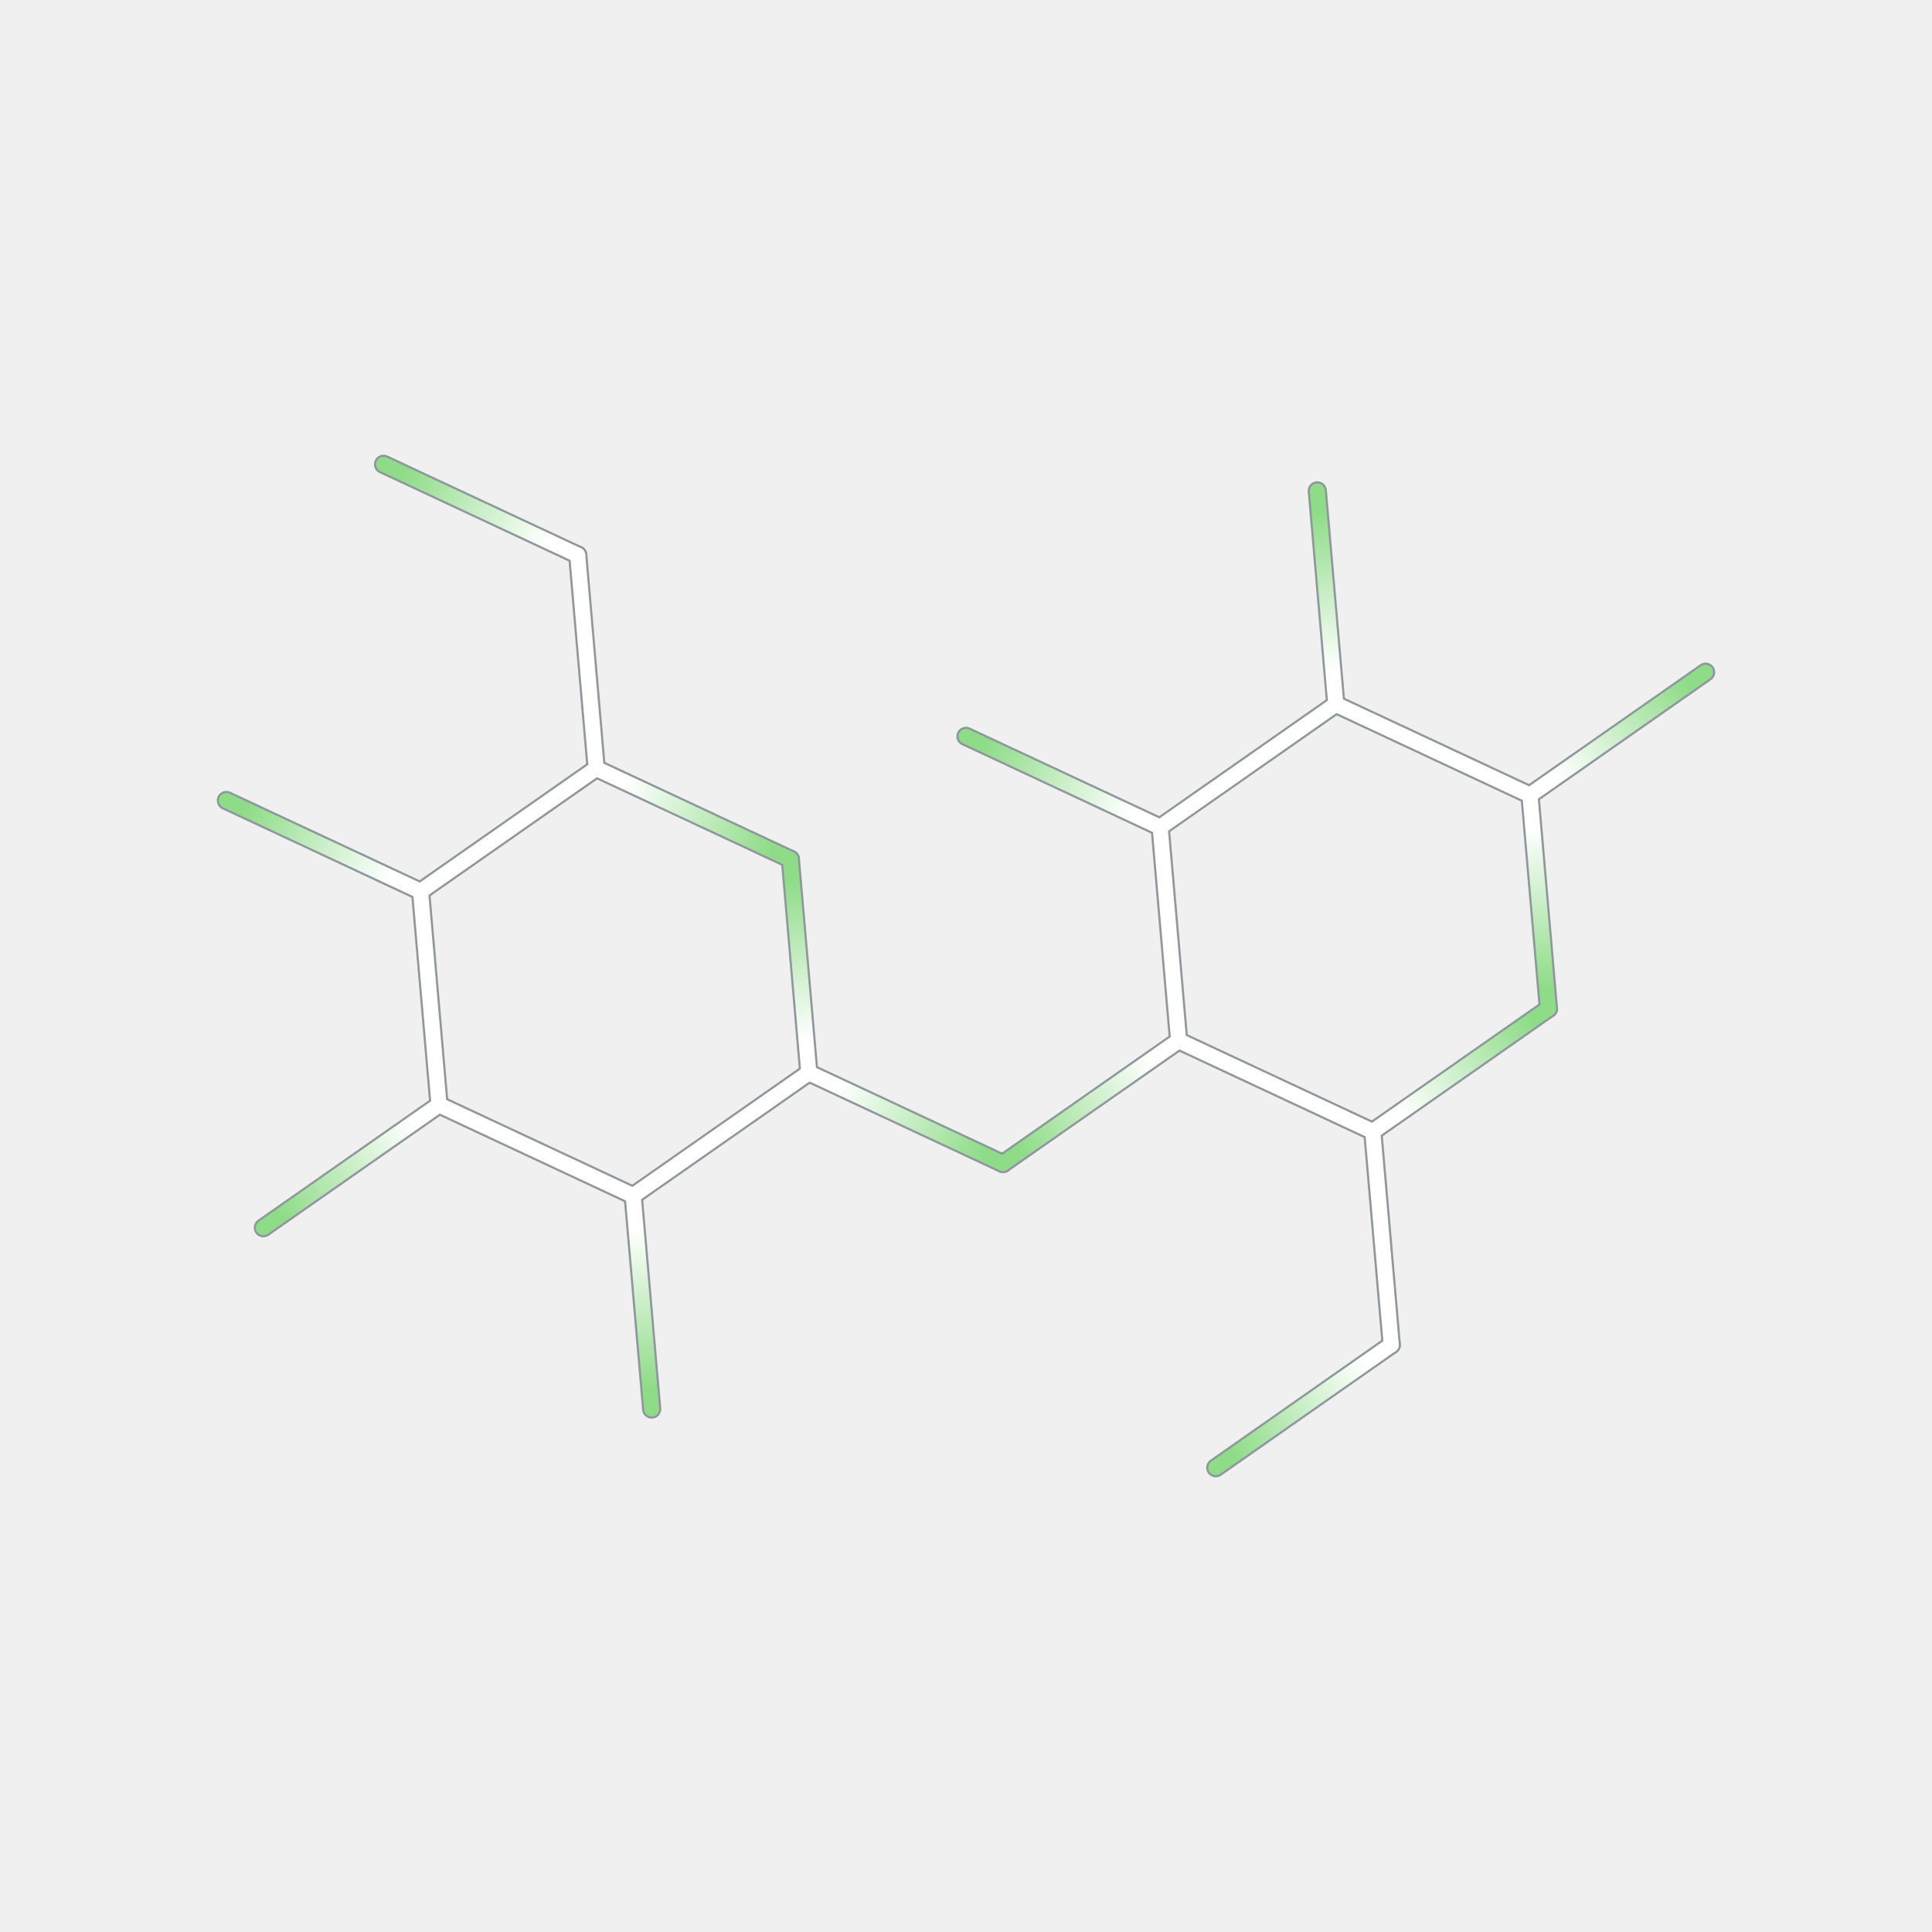
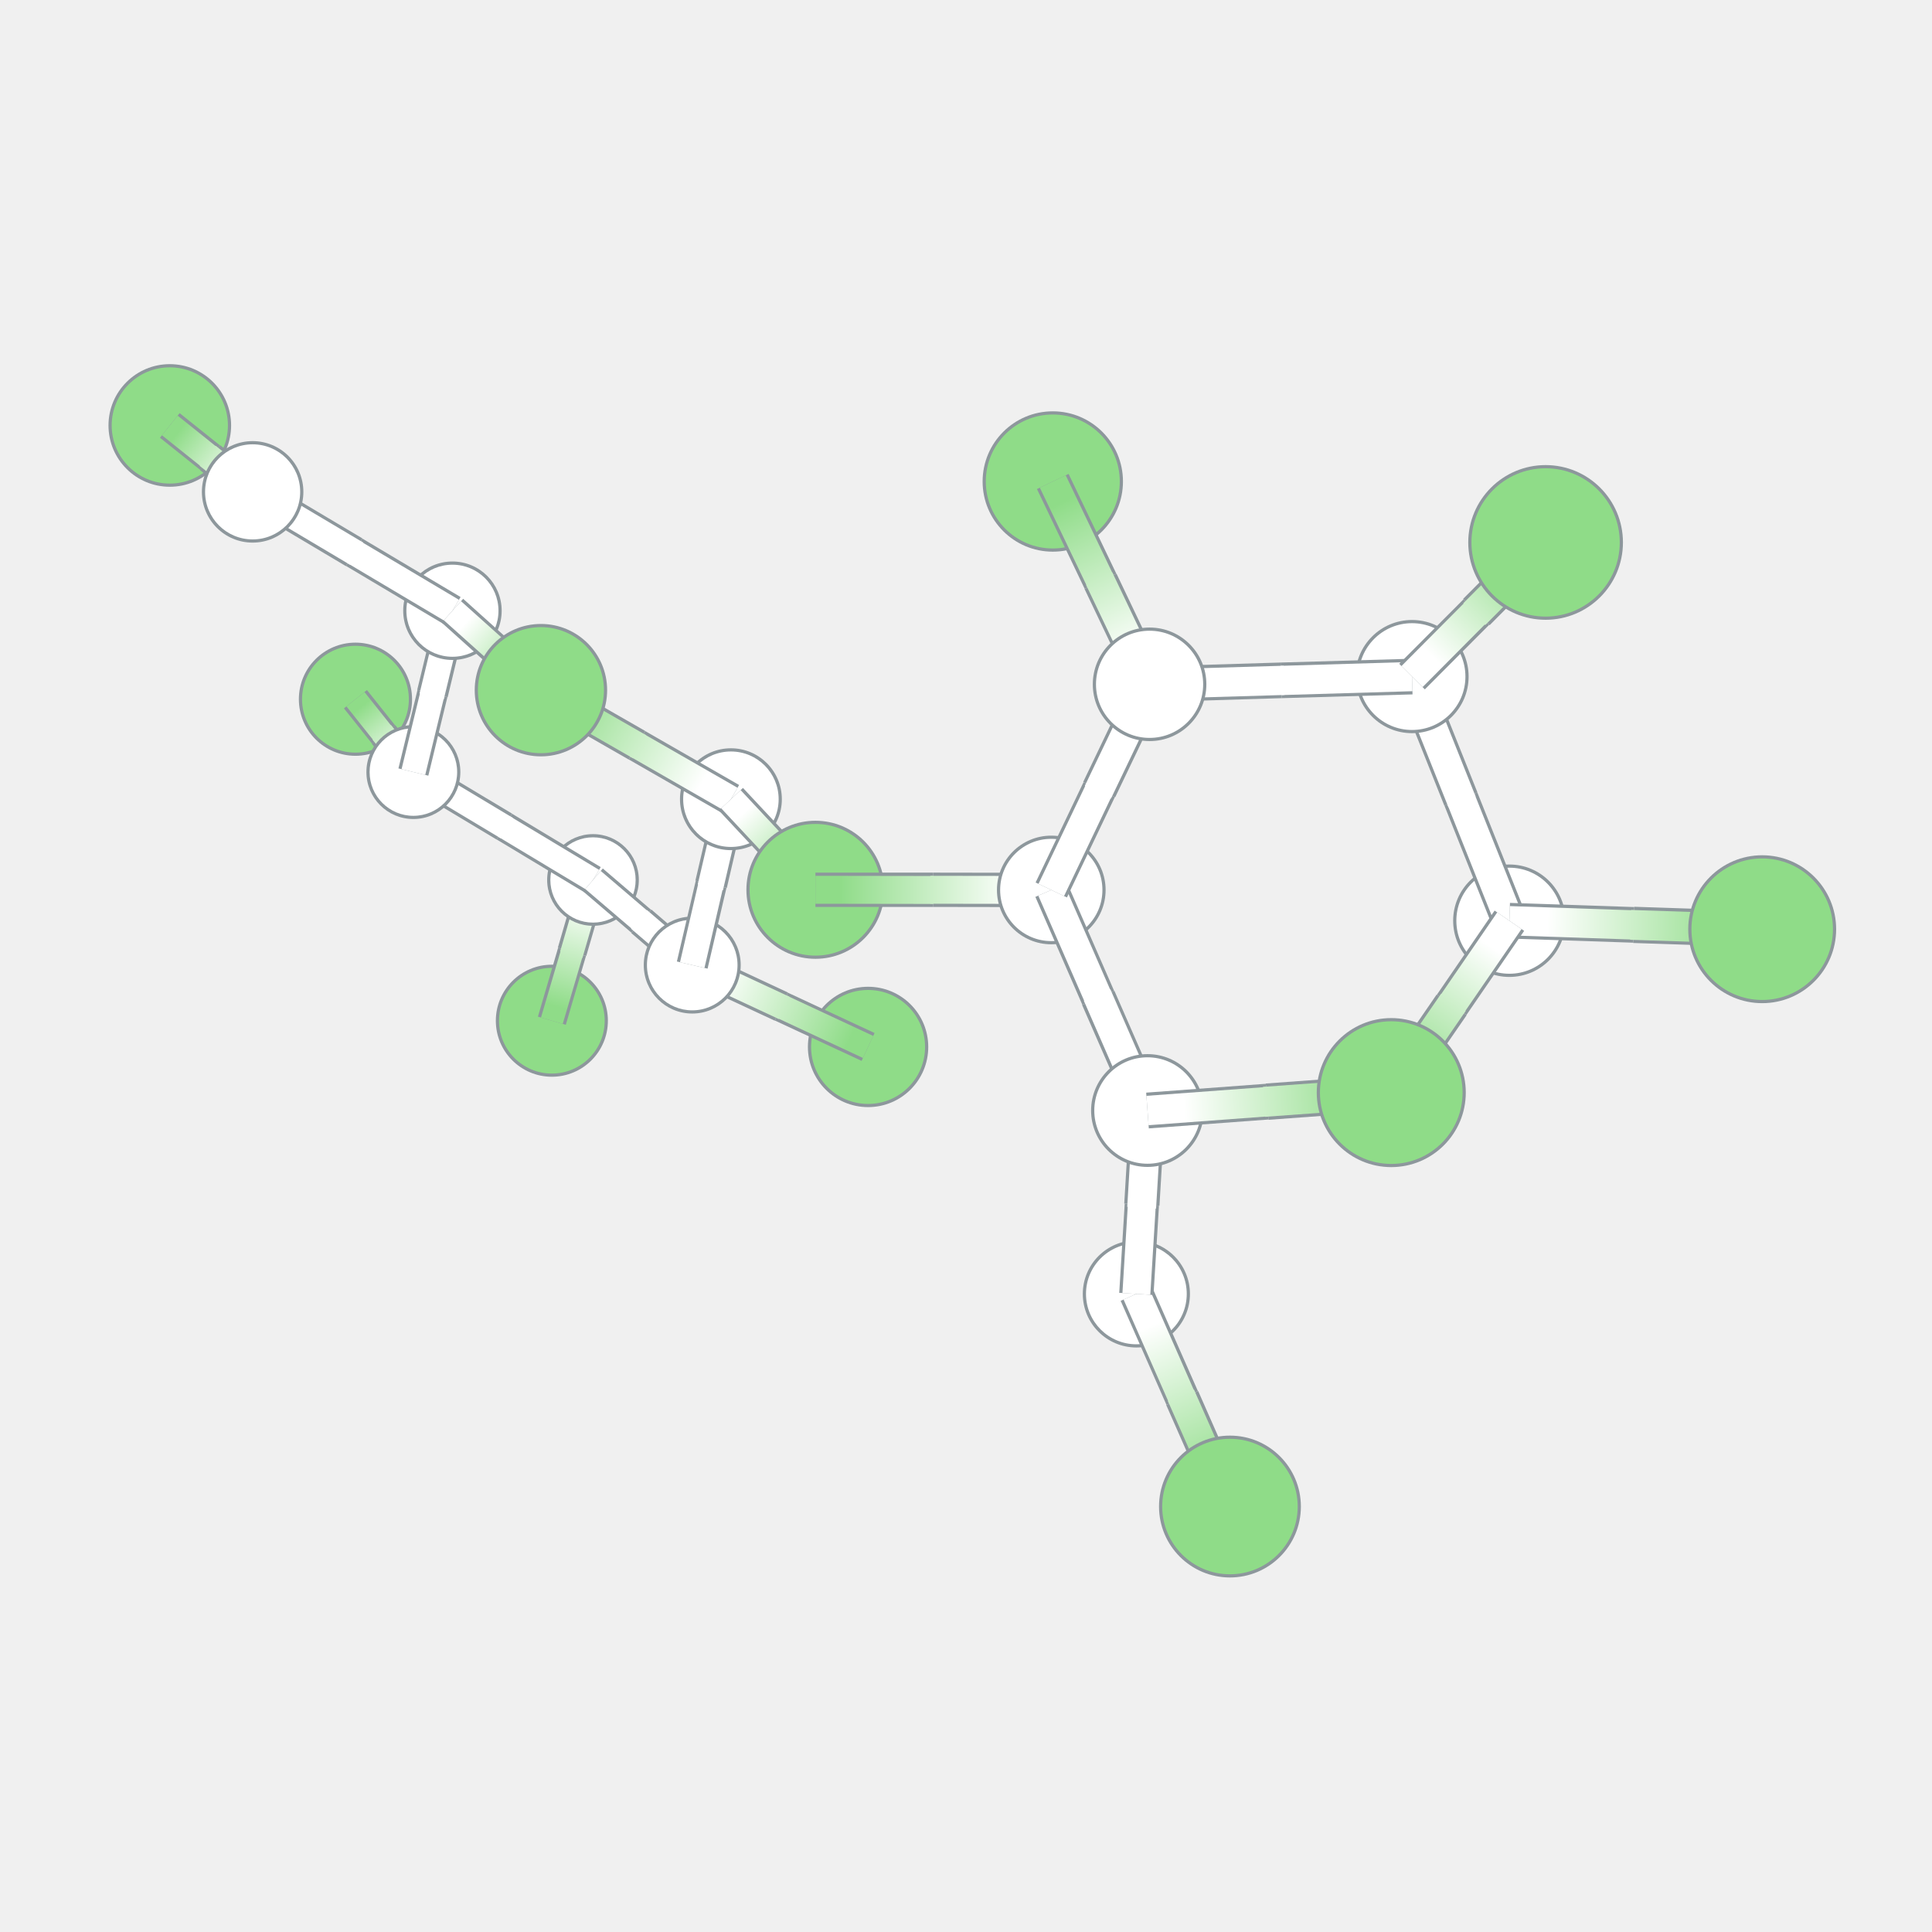
<svg xmlns="http://www.w3.org/2000/svg" viewBox="0 0 1024 1024" width="1024" height="1024">
  <defs>
-     <linearGradient id="b5" gradientUnits="userSpaceOnUse" x1="428.7" y1="568.6" x2="418.9" y2="455.4">
-       <stop offset="0" stop-color="#ffffff" />
-       <stop offset=".15" stop-color="#ffffff" />
-       <stop offset=".9" stop-color="#8fdc88" />
-       <stop offset="1" stop-color="#8fdc88" />
-     </linearGradient>
-     <linearGradient id="b6" gradientUnits="userSpaceOnUse" x1="428.7" y1="568.6" x2="531.6" y2="616.7">
-       <stop offset="0" stop-color="#ffffff" />
-       <stop offset=".15" stop-color="#ffffff" />
-       <stop offset=".9" stop-color="#8fdc88" />
-       <stop offset="1" stop-color="#8fdc88" />
-     </linearGradient>
-     <linearGradient id="b7" gradientUnits="userSpaceOnUse" x1="531.6" y1="616.7" x2="624.7" y2="551.6">
-       <stop offset="0" stop-color="#8fdc88" />
-       <stop offset=".1" stop-color="#8fdc88" />
-       <stop offset=".85" stop-color="#ffffff" />
-       <stop offset="1" stop-color="#ffffff" />
-     </linearGradient>
-     <linearGradient id="b9" gradientUnits="userSpaceOnUse" x1="727.6" y1="599.7" x2="820.7" y2="534.6">
-       <stop offset="0" stop-color="#ffffff" />
-       <stop offset=".15" stop-color="#ffffff" />
-       <stop offset=".9" stop-color="#8fdc88" />
-       <stop offset="1" stop-color="#8fdc88" />
-     </linearGradient>
-     <linearGradient id="b10" gradientUnits="userSpaceOnUse" x1="820.7" y1="534.6" x2="810.9" y2="421.4">
-       <stop offset="0" stop-color="#8fdc88" />
-       <stop offset=".1" stop-color="#8fdc88" />
-       <stop offset=".85" stop-color="#ffffff" />
-       <stop offset="1" stop-color="#ffffff" />
-     </linearGradient>
-     <linearGradient id="b13" gradientUnits="userSpaceOnUse" x1="614.9" y1="438.4" x2="512.0" y2="390.3">
-       <stop offset="0" stop-color="#ffffff" />
-       <stop offset=".15" stop-color="#ffffff" />
-       <stop offset=".9" stop-color="#8fdc88" />
-       <stop offset="1" stop-color="#8fdc88" />
-     </linearGradient>
-     <linearGradient id="b14" gradientUnits="userSpaceOnUse" x1="708.0" y1="373.3" x2="698.2" y2="260.2">
-       <stop offset="0" stop-color="#ffffff" />
-       <stop offset=".15" stop-color="#ffffff" />
-       <stop offset=".9" stop-color="#8fdc88" />
-       <stop offset="1" stop-color="#8fdc88" />
-     </linearGradient>
-     <linearGradient id="b15" gradientUnits="userSpaceOnUse" x1="810.9" y1="421.4" x2="904.0" y2="356.3">
-       <stop offset="0" stop-color="#ffffff" />
-       <stop offset=".15" stop-color="#ffffff" />
-       <stop offset=".9" stop-color="#8fdc88" />
-       <stop offset="1" stop-color="#8fdc88" />
-     </linearGradient>
-     <linearGradient id="b17" gradientUnits="userSpaceOnUse" x1="737.4" y1="712.8" x2="644.4" y2="777.9">
-       <stop offset="0" stop-color="#ffffff" />
-       <stop offset=".15" stop-color="#ffffff" />
-       <stop offset=".9" stop-color="#8fdc88" />
-       <stop offset="1" stop-color="#8fdc88" />
-     </linearGradient>
-     <linearGradient id="b18" gradientUnits="userSpaceOnUse" x1="335.6" y1="633.7" x2="345.4" y2="746.8">
-       <stop offset="0" stop-color="#ffffff" />
-       <stop offset=".15" stop-color="#ffffff" />
-       <stop offset=".9" stop-color="#8fdc88" />
-       <stop offset="1" stop-color="#8fdc88" />
-     </linearGradient>
-     <linearGradient id="b19" gradientUnits="userSpaceOnUse" x1="232.7" y1="585.6" x2="139.6" y2="650.7">
-       <stop offset="0" stop-color="#ffffff" />
-       <stop offset=".15" stop-color="#ffffff" />
-       <stop offset=".9" stop-color="#8fdc88" />
-       <stop offset="1" stop-color="#8fdc88" />
-     </linearGradient>
-     <linearGradient id="b20" gradientUnits="userSpaceOnUse" x1="222.9" y1="472.4" x2="120.0" y2="424.3">
-       <stop offset="0" stop-color="#ffffff" />
-       <stop offset=".15" stop-color="#ffffff" />
-       <stop offset=".9" stop-color="#8fdc88" />
-       <stop offset="1" stop-color="#8fdc88" />
-     </linearGradient>
-     <linearGradient id="b21" gradientUnits="userSpaceOnUse" x1="306.2" y1="294.2" x2="203.3" y2="246.1">
-       <stop offset="0" stop-color="#ffffff" />
-       <stop offset=".15" stop-color="#ffffff" />
-       <stop offset=".9" stop-color="#8fdc88" />
-       <stop offset="1" stop-color="#8fdc88" />
-     </linearGradient>
-     <linearGradient id="b22" gradientUnits="userSpaceOnUse" x1="418.9" y1="455.4" x2="316.0" y2="407.3">
-       <stop offset="0" stop-color="#8fdc88" />
-       <stop offset=".1" stop-color="#8fdc88" />
-       <stop offset=".85" stop-color="#ffffff" />
-       <stop offset="1" stop-color="#ffffff" />
+     <linearGradient id="g5" gradientUnits="userSpaceOnUse" x1="387.4" y1="423.6" x2="286.7" y2="365.8">
+       <stop offset=".15" stop-color="#ffffff" />
+       <stop offset=".9" stop-color="#8fdc88" />
+     </linearGradient>
+     <linearGradient id="g6" gradientUnits="userSpaceOnUse" x1="387.4" y1="423.6" x2="432.2" y2="471.6">
+       <stop offset=".15" stop-color="#ffffff" />
+       <stop offset=".9" stop-color="#8fdc88" />
+     </linearGradient>
+     <linearGradient id="g7" gradientUnits="userSpaceOnUse" x1="557.2" y1="471.7" x2="432.2" y2="471.6">
+       <stop offset=".15" stop-color="#ffffff" />
+       <stop offset=".9" stop-color="#8fdc88" />
+     </linearGradient>
+     <linearGradient id="g9" gradientUnits="userSpaceOnUse" x1="608.2" y1="588.6" x2="737.4" y2="579.1">
+       <stop offset=".15" stop-color="#ffffff" />
+       <stop offset=".9" stop-color="#8fdc88" />
+     </linearGradient>
+     <linearGradient id="g10" gradientUnits="userSpaceOnUse" x1="800.0" y1="488.0" x2="737.4" y2="579.1">
+       <stop offset=".15" stop-color="#ffffff" />
+       <stop offset=".9" stop-color="#8fdc88" />
+     </linearGradient>
+     <linearGradient id="g13" gradientUnits="userSpaceOnUse" x1="609.3" y1="362.7" x2="558.0" y2="255.2">
+       <stop offset=".15" stop-color="#ffffff" />
+       <stop offset=".9" stop-color="#8fdc88" />
+     </linearGradient>
+     <linearGradient id="g14" gradientUnits="userSpaceOnUse" x1="748.4" y1="358.6" x2="819.2" y2="287.5">
+       <stop offset=".15" stop-color="#ffffff" />
+       <stop offset=".9" stop-color="#8fdc88" />
+     </linearGradient>
+     <linearGradient id="g15" gradientUnits="userSpaceOnUse" x1="800.0" y1="488.0" x2="934.0" y2="492.5">
+       <stop offset=".15" stop-color="#ffffff" />
+       <stop offset=".9" stop-color="#8fdc88" />
+     </linearGradient>
+     <linearGradient id="g17" gradientUnits="userSpaceOnUse" x1="602.3" y1="685.8" x2="651.9" y2="798.5">
+       <stop offset=".15" stop-color="#ffffff" />
+       <stop offset=".9" stop-color="#8fdc88" />
+     </linearGradient>
+     <linearGradient id="g18" gradientUnits="userSpaceOnUse" x1="366.9" y1="511.5" x2="460.1" y2="554.9">
+       <stop offset=".15" stop-color="#ffffff" />
+       <stop offset=".9" stop-color="#8fdc88" />
+     </linearGradient>
+     <linearGradient id="g19" gradientUnits="userSpaceOnUse" x1="314.3" y1="466.4" x2="292.5" y2="541.0">
+       <stop offset=".15" stop-color="#ffffff" />
+       <stop offset=".9" stop-color="#8fdc88" />
+     </linearGradient>
+     <linearGradient id="g20" gradientUnits="userSpaceOnUse" x1="219.1" y1="409.2" x2="188.4" y2="370.6">
+       <stop offset=".15" stop-color="#ffffff" />
+       <stop offset=".9" stop-color="#8fdc88" />
+     </linearGradient>
+     <linearGradient id="g21" gradientUnits="userSpaceOnUse" x1="133.9" y1="260.7" x2="90.0" y2="225.5">
+       <stop offset=".15" stop-color="#ffffff" />
+       <stop offset=".9" stop-color="#8fdc88" />
+     </linearGradient>
+     <linearGradient id="g22" gradientUnits="userSpaceOnUse" x1="239.8" y1="323.7" x2="286.7" y2="365.8">
+       <stop offset=".15" stop-color="#ffffff" />
+       <stop offset=".9" stop-color="#8fdc88" />
    </linearGradient>
  </defs>
-   <line x1="306.2" y1="294.2" x2="316.0" y2="407.3" stroke="#8d979c" stroke-width="10.2" stroke-linecap="round" />
-   <line x1="316.0" y1="407.3" x2="222.9" y2="472.4" stroke="#8d979c" stroke-width="10.2" stroke-linecap="round" />
-   <line x1="222.9" y1="472.4" x2="232.7" y2="585.6" stroke="#8d979c" stroke-width="10.2" stroke-linecap="round" />
-   <line x1="232.7" y1="585.6" x2="335.6" y2="633.7" stroke="#8d979c" stroke-width="10.2" stroke-linecap="round" />
-   <line x1="335.6" y1="633.7" x2="428.7" y2="568.6" stroke="#8d979c" stroke-width="10.2" stroke-linecap="round" />
-   <line x1="428.7" y1="568.6" x2="418.9" y2="455.4" stroke="#8d979c" stroke-width="10.2" stroke-linecap="round" />
-   <line x1="428.7" y1="568.6" x2="531.6" y2="616.7" stroke="#8d979c" stroke-width="10.2" stroke-linecap="round" />
-   <line x1="531.6" y1="616.7" x2="624.7" y2="551.6" stroke="#8d979c" stroke-width="10.2" stroke-linecap="round" />
-   <line x1="624.7" y1="551.6" x2="727.6" y2="599.7" stroke="#8d979c" stroke-width="10.2" stroke-linecap="round" />
-   <line x1="727.6" y1="599.7" x2="820.7" y2="534.6" stroke="#8d979c" stroke-width="10.2" stroke-linecap="round" />
-   <line x1="820.7" y1="534.6" x2="810.9" y2="421.4" stroke="#8d979c" stroke-width="10.2" stroke-linecap="round" />
-   <line x1="810.9" y1="421.4" x2="708.0" y2="373.3" stroke="#8d979c" stroke-width="10.2" stroke-linecap="round" />
-   <line x1="708.0" y1="373.3" x2="614.9" y2="438.4" stroke="#8d979c" stroke-width="10.2" stroke-linecap="round" />
-   <line x1="614.9" y1="438.4" x2="512.0" y2="390.3" stroke="#8d979c" stroke-width="10.2" stroke-linecap="round" />
-   <line x1="708.0" y1="373.3" x2="698.2" y2="260.2" stroke="#8d979c" stroke-width="10.2" stroke-linecap="round" />
-   <line x1="810.9" y1="421.4" x2="904.0" y2="356.3" stroke="#8d979c" stroke-width="10.2" stroke-linecap="round" />
-   <line x1="727.6" y1="599.7" x2="737.4" y2="712.8" stroke="#8d979c" stroke-width="10.2" stroke-linecap="round" />
-   <line x1="737.4" y1="712.8" x2="644.4" y2="777.9" stroke="#8d979c" stroke-width="10.2" stroke-linecap="round" />
-   <line x1="335.6" y1="633.7" x2="345.4" y2="746.8" stroke="#8d979c" stroke-width="10.2" stroke-linecap="round" />
-   <line x1="232.7" y1="585.6" x2="139.6" y2="650.7" stroke="#8d979c" stroke-width="10.2" stroke-linecap="round" />
-   <line x1="222.9" y1="472.4" x2="120.0" y2="424.3" stroke="#8d979c" stroke-width="10.2" stroke-linecap="round" />
-   <line x1="306.2" y1="294.2" x2="203.3" y2="246.1" stroke="#8d979c" stroke-width="10.2" stroke-linecap="round" />
-   <line x1="418.9" y1="455.4" x2="316.0" y2="407.3" stroke="#8d979c" stroke-width="10.2" stroke-linecap="round" />
-   <line x1="614.9" y1="438.4" x2="624.7" y2="551.6" stroke="#8d979c" stroke-width="10.2" stroke-linecap="round" />
-   <line x1="306.2" y1="294.2" x2="316.0" y2="407.3" stroke="#ffffff" stroke-width="7.951" stroke-linecap="round" />
-   <line x1="316.0" y1="407.3" x2="222.9" y2="472.4" stroke="#ffffff" stroke-width="7.951" stroke-linecap="round" />
-   <line x1="222.9" y1="472.4" x2="232.7" y2="585.6" stroke="#ffffff" stroke-width="7.951" stroke-linecap="round" />
-   <line x1="232.7" y1="585.6" x2="335.6" y2="633.7" stroke="#ffffff" stroke-width="7.951" stroke-linecap="round" />
-   <line x1="335.6" y1="633.7" x2="428.7" y2="568.6" stroke="#ffffff" stroke-width="7.951" stroke-linecap="round" />
-   <line x1="624.7" y1="551.6" x2="727.6" y2="599.7" stroke="#ffffff" stroke-width="7.951" stroke-linecap="round" />
-   <line x1="810.9" y1="421.4" x2="708.0" y2="373.3" stroke="#ffffff" stroke-width="7.951" stroke-linecap="round" />
-   <line x1="708.0" y1="373.3" x2="614.9" y2="438.4" stroke="#ffffff" stroke-width="7.951" stroke-linecap="round" />
-   <line x1="727.6" y1="599.7" x2="737.4" y2="712.8" stroke="#ffffff" stroke-width="7.951" stroke-linecap="round" />
-   <line x1="614.9" y1="438.4" x2="624.7" y2="551.6" stroke="#ffffff" stroke-width="7.951" stroke-linecap="round" />
-   <line x1="428.7" y1="568.6" x2="418.9" y2="455.4" stroke="url(#b5)" stroke-width="7.951" stroke-linecap="round" />
-   <line x1="428.7" y1="568.6" x2="531.6" y2="616.7" stroke="url(#b6)" stroke-width="7.951" stroke-linecap="round" />
-   <line x1="531.6" y1="616.7" x2="624.7" y2="551.6" stroke="url(#b7)" stroke-width="7.951" stroke-linecap="round" />
-   <line x1="727.6" y1="599.7" x2="820.7" y2="534.6" stroke="url(#b9)" stroke-width="7.951" stroke-linecap="round" />
-   <line x1="820.7" y1="534.6" x2="810.9" y2="421.4" stroke="url(#b10)" stroke-width="7.951" stroke-linecap="round" />
-   <line x1="614.9" y1="438.4" x2="512.0" y2="390.3" stroke="url(#b13)" stroke-width="7.951" stroke-linecap="round" />
-   <line x1="708.0" y1="373.3" x2="698.2" y2="260.2" stroke="url(#b14)" stroke-width="7.951" stroke-linecap="round" />
-   <line x1="810.9" y1="421.4" x2="904.0" y2="356.3" stroke="url(#b15)" stroke-width="7.951" stroke-linecap="round" />
-   <line x1="737.4" y1="712.8" x2="644.4" y2="777.9" stroke="url(#b17)" stroke-width="7.951" stroke-linecap="round" />
-   <line x1="335.6" y1="633.7" x2="345.4" y2="746.8" stroke="url(#b18)" stroke-width="7.951" stroke-linecap="round" />
-   <line x1="232.7" y1="585.6" x2="139.6" y2="650.7" stroke="url(#b19)" stroke-width="7.951" stroke-linecap="round" />
-   <line x1="222.9" y1="472.4" x2="120.0" y2="424.3" stroke="url(#b20)" stroke-width="7.951" stroke-linecap="round" />
-   <line x1="306.2" y1="294.2" x2="203.3" y2="246.1" stroke="url(#b21)" stroke-width="7.951" stroke-linecap="round" />
-   <line x1="418.9" y1="455.4" x2="316.0" y2="407.3" stroke="url(#b22)" stroke-width="7.951" stroke-linecap="round" />
+   <circle cx="292.5" cy="541.0" r="29.7" fill="#8d979c" />
+   <circle cx="292.5" cy="541.0" r="28.0" fill="#8fdc88" />
+   <circle cx="188.4" cy="370.6" r="30.0" fill="#8d979c" />
+   <circle cx="188.4" cy="370.6" r="28.3" fill="#8fdc88" />
+   <line x1="292.5" y1="541.0" x2="303.2" y2="504.5" stroke="#8d979c" stroke-width="15.4" stroke-linecap="butt" />
+   <line x1="292.5" y1="541.0" x2="303.7" y2="503.0" stroke="url(#g19)" stroke-width="12.0" stroke-linecap="butt" />
+   <line x1="188.4" y1="370.6" x2="203.3" y2="389.3" stroke="#8d979c" stroke-width="15.6" stroke-linecap="butt" />
+   <line x1="188.4" y1="370.6" x2="204.3" y2="390.6" stroke="url(#g20)" stroke-width="12.2" stroke-linecap="butt" />
+   <line x1="314.3" y1="466.4" x2="303.2" y2="504.5" stroke="#8d979c" stroke-width="15.7" stroke-linecap="butt" />
+   <line x1="314.3" y1="466.4" x2="302.8" y2="506.0" stroke="url(#g19)" stroke-width="12.3" stroke-linecap="butt" />
+   <circle cx="314.3" cy="466.4" r="24.3" fill="#8d979c" />
+   <circle cx="314.3" cy="466.4" r="22.6" fill="#ffffff" />
+   <line x1="314.3" y1="466.4" x2="267.3" y2="438.1" stroke="#8d979c" stroke-width="15.9" stroke-linecap="butt" />
+   <line x1="314.3" y1="466.4" x2="265.9" y2="437.3" stroke="#ffffff" stroke-width="12.5" stroke-linecap="butt" />
+   <line x1="219.1" y1="409.2" x2="203.3" y2="389.3" stroke="#8d979c" stroke-width="15.9" stroke-linecap="butt" />
+   <line x1="219.1" y1="409.2" x2="202.3" y2="388.1" stroke="url(#g20)" stroke-width="12.5" stroke-linecap="butt" />
+   <line x1="314.3" y1="466.4" x2="339.9" y2="488.3" stroke="#8d979c" stroke-width="16.0" stroke-linecap="butt" />
+   <line x1="314.3" y1="466.4" x2="341.1" y2="489.3" stroke="#ffffff" stroke-width="12.6" stroke-linecap="butt" />
+   <line x1="219.1" y1="409.2" x2="267.3" y2="438.1" stroke="#8d979c" stroke-width="16.0" stroke-linecap="butt" />
+   <line x1="219.1" y1="409.2" x2="268.6" y2="438.9" stroke="#ffffff" stroke-width="12.6" stroke-linecap="butt" />
+   <circle cx="219.1" cy="409.2" r="24.9" fill="#8d979c" />
+   <circle cx="219.1" cy="409.2" r="23.2" fill="#ffffff" />
+   <circle cx="460.1" cy="554.9" r="31.9" fill="#8d979c" />
+   <circle cx="460.1" cy="554.9" r="30.2" fill="#8fdc88" />
+   <line x1="219.1" y1="409.2" x2="229.2" y2="367.6" stroke="#8d979c" stroke-width="16.3" stroke-linecap="butt" />
+   <line x1="219.1" y1="409.2" x2="229.6" y2="366.0" stroke="#ffffff" stroke-width="12.9" stroke-linecap="butt" />
+   <line x1="460.1" y1="554.9" x2="414.1" y2="533.5" stroke="#8d979c" stroke-width="16.3" stroke-linecap="butt" />
+   <line x1="460.1" y1="554.9" x2="412.7" y2="532.8" stroke="url(#g18)" stroke-width="12.9" stroke-linecap="butt" />
+   <line x1="366.9" y1="511.5" x2="339.9" y2="488.3" stroke="#8d979c" stroke-width="16.4" stroke-linecap="butt" />
+   <line x1="366.9" y1="511.5" x2="338.7" y2="487.3" stroke="#ffffff" stroke-width="13.0" stroke-linecap="butt" />
+   <line x1="366.9" y1="511.5" x2="414.1" y2="533.5" stroke="#8d979c" stroke-width="16.5" stroke-linecap="butt" />
+   <line x1="366.9" y1="511.5" x2="415.6" y2="534.2" stroke="url(#g18)" stroke-width="13.1" stroke-linecap="butt" />
+   <circle cx="90.0" cy="225.5" r="32.5" fill="#8d979c" />
+   <circle cx="90.0" cy="225.5" r="30.8" fill="#8fdc88" />
+   <circle cx="366.9" cy="511.5" r="25.7" fill="#8d979c" />
+   <circle cx="366.9" cy="511.5" r="24.0" fill="#ffffff" />
+   <line x1="239.8" y1="323.7" x2="229.2" y2="367.6" stroke="#8d979c" stroke-width="16.6" stroke-linecap="butt" />
+   <line x1="239.8" y1="323.7" x2="228.8" y2="369.1" stroke="#ffffff" stroke-width="13.2" stroke-linecap="butt" />
+   <line x1="90.0" y1="225.5" x2="111.4" y2="242.6" stroke="#8d979c" stroke-width="16.7" stroke-linecap="butt" />
+   <line x1="90.0" y1="225.5" x2="112.6" y2="243.6" stroke="url(#g21)" stroke-width="13.3" stroke-linecap="butt" />
+   <line x1="366.9" y1="511.5" x2="376.9" y2="468.7" stroke="#8d979c" stroke-width="16.7" stroke-linecap="butt" />
+   <line x1="366.9" y1="511.5" x2="377.2" y2="467.1" stroke="#ffffff" stroke-width="13.3" stroke-linecap="butt" />
+   <circle cx="239.8" cy="323.7" r="26.1" fill="#8d979c" />
+   <circle cx="239.8" cy="323.7" r="24.4" fill="#ffffff" />
+   <line x1="239.8" y1="323.7" x2="187.7" y2="292.7" stroke="#8d979c" stroke-width="16.9" stroke-linecap="butt" />
+   <line x1="239.8" y1="323.7" x2="186.3" y2="291.9" stroke="#ffffff" stroke-width="13.5" stroke-linecap="butt" />
+   <line x1="239.8" y1="323.7" x2="262.6" y2="344.2" stroke="#8d979c" stroke-width="17.0" stroke-linecap="butt" />
+   <line x1="239.8" y1="323.7" x2="263.8" y2="345.2" stroke="url(#g22)" stroke-width="13.6" stroke-linecap="butt" />
+   <line x1="133.9" y1="260.7" x2="111.4" y2="242.6" stroke="#8d979c" stroke-width="17.0" stroke-linecap="butt" />
+   <line x1="133.9" y1="260.7" x2="110.1" y2="241.6" stroke="url(#g21)" stroke-width="13.6" stroke-linecap="butt" />
+   <line x1="387.4" y1="423.6" x2="376.9" y2="468.7" stroke="#8d979c" stroke-width="17.1" stroke-linecap="butt" />
+   <line x1="387.4" y1="423.6" x2="376.5" y2="470.3" stroke="#ffffff" stroke-width="13.7" stroke-linecap="butt" />
+   <line x1="133.9" y1="260.7" x2="187.7" y2="292.7" stroke="#8d979c" stroke-width="17.1" stroke-linecap="butt" />
+   <line x1="133.9" y1="260.7" x2="189.1" y2="293.5" stroke="#ffffff" stroke-width="13.7" stroke-linecap="butt" />
+   <circle cx="133.9" cy="260.7" r="26.9" fill="#8d979c" />
+   <circle cx="133.9" cy="260.7" r="25.2" fill="#ffffff" />
+   <circle cx="387.4" cy="423.6" r="27.0" fill="#8d979c" />
+   <circle cx="387.4" cy="423.6" r="25.3" fill="#ffffff" />
+   <line x1="387.4" y1="423.6" x2="337.6" y2="395.0" stroke="#8d979c" stroke-width="17.4" stroke-linecap="butt" />
+   <line x1="387.4" y1="423.6" x2="336.2" y2="394.2" stroke="url(#g5)" stroke-width="14.0" stroke-linecap="butt" />
+   <line x1="286.7" y1="365.8" x2="262.6" y2="344.2" stroke="#8d979c" stroke-width="17.4" stroke-linecap="butt" />
+   <line x1="286.7" y1="365.8" x2="261.4" y2="343.1" stroke="url(#g22)" stroke-width="14.0" stroke-linecap="butt" />
+   <line x1="387.4" y1="423.6" x2="409.1" y2="446.8" stroke="#8d979c" stroke-width="17.5" stroke-linecap="butt" />
+   <line x1="387.4" y1="423.6" x2="410.1" y2="447.9" stroke="url(#g6)" stroke-width="14.1" stroke-linecap="butt" />
+   <line x1="286.7" y1="365.8" x2="337.6" y2="395.0" stroke="#8d979c" stroke-width="17.5" stroke-linecap="butt" />
+   <line x1="286.7" y1="365.8" x2="339.0" y2="395.8" stroke="url(#g5)" stroke-width="14.1" stroke-linecap="butt" />
+   <circle cx="286.7" cy="365.8" r="35.1" fill="#8d979c" />
+   <circle cx="286.7" cy="365.8" r="33.4" fill="#8fdc88" />
+   <line x1="432.2" y1="471.6" x2="409.1" y2="446.8" stroke="#8d979c" stroke-width="18.0" stroke-linecap="butt" />
+   <line x1="432.2" y1="471.6" x2="408.0" y2="445.6" stroke="url(#g6)" stroke-width="14.6" stroke-linecap="butt" />
+   <circle cx="602.3" cy="685.8" r="28.4" fill="#8d979c" />
+   <circle cx="602.3" cy="685.8" r="26.7" fill="#ffffff" />
+   <line x1="602.3" y1="685.8" x2="626.6" y2="741.0" stroke="#8d979c" stroke-width="18.2" stroke-linecap="butt" />
+   <line x1="602.3" y1="685.8" x2="627.2" y2="742.5" stroke="url(#g17)" stroke-width="14.8" stroke-linecap="butt" />
+   <circle cx="432.2" cy="471.6" r="36.6" fill="#8d979c" />
+   <circle cx="432.2" cy="471.6" r="34.9" fill="#8fdc88" />
+   <line x1="432.2" y1="471.6" x2="494.7" y2="471.6" stroke="#8d979c" stroke-width="18.2" stroke-linecap="butt" />
+   <line x1="432.2" y1="471.6" x2="496.3" y2="471.7" stroke="url(#g7)" stroke-width="14.8" stroke-linecap="butt" />
+   <line x1="557.2" y1="471.7" x2="494.7" y2="471.6" stroke="#8d979c" stroke-width="18.2" stroke-linecap="butt" />
+   <line x1="557.2" y1="471.7" x2="493.1" y2="471.6" stroke="url(#g7)" stroke-width="14.8" stroke-linecap="butt" />
+   <circle cx="557.2" cy="471.7" r="28.8" fill="#8d979c" />
+   <circle cx="557.2" cy="471.7" r="27.1" fill="#ffffff" />
+   <line x1="602.3" y1="685.8" x2="605.2" y2="638.5" stroke="#8d979c" stroke-width="18.2" stroke-linecap="butt" />
+   <line x1="602.3" y1="685.8" x2="605.3" y2="636.9" stroke="#ffffff" stroke-width="14.8" stroke-linecap="butt" />
+   <line x1="557.2" y1="471.7" x2="582.1" y2="528.9" stroke="#8d979c" stroke-width="18.4" stroke-linecap="butt" />
+   <line x1="557.2" y1="471.7" x2="582.8" y2="530.4" stroke="#ffffff" stroke-width="15.0" stroke-linecap="butt" />
+   <line x1="557.2" y1="471.7" x2="582.6" y2="418.5" stroke="#8d979c" stroke-width="18.4" stroke-linecap="butt" />
+   <line x1="557.2" y1="471.7" x2="583.3" y2="417.0" stroke="#ffffff" stroke-width="15.0" stroke-linecap="butt" />
+   <circle cx="558.0" cy="255.2" r="37.2" fill="#8d979c" />
+   <circle cx="558.0" cy="255.2" r="35.5" fill="#8fdc88" />
+   <line x1="651.9" y1="798.5" x2="626.6" y2="741.0" stroke="#8d979c" stroke-width="18.5" stroke-linecap="butt" />
+   <line x1="651.9" y1="798.5" x2="625.9" y2="739.5" stroke="url(#g17)" stroke-width="15.1" stroke-linecap="butt" />
+   <line x1="558.0" y1="255.2" x2="583.3" y2="308.1" stroke="#8d979c" stroke-width="18.6" stroke-linecap="butt" />
+   <line x1="558.0" y1="255.2" x2="584.0" y2="309.6" stroke="url(#g13)" stroke-width="15.2" stroke-linecap="butt" />
+   <line x1="608.2" y1="588.6" x2="605.2" y2="638.5" stroke="#8d979c" stroke-width="18.7" stroke-linecap="butt" />
+   <line x1="608.2" y1="588.6" x2="605.1" y2="640.1" stroke="#ffffff" stroke-width="15.3" stroke-linecap="butt" />
+   <circle cx="651.9" cy="798.5" r="37.6" fill="#8d979c" />
+   <circle cx="651.9" cy="798.5" r="35.9" fill="#8fdc88" />
+   <line x1="608.2" y1="588.6" x2="582.1" y2="528.9" stroke="#8d979c" stroke-width="18.7" stroke-linecap="butt" />
+   <line x1="608.2" y1="588.6" x2="581.5" y2="527.4" stroke="#ffffff" stroke-width="15.3" stroke-linecap="butt" />
+   <line x1="609.3" y1="362.7" x2="582.6" y2="418.5" stroke="#8d979c" stroke-width="18.8" stroke-linecap="butt" />
+   <line x1="609.3" y1="362.7" x2="581.9" y2="419.9" stroke="#ffffff" stroke-width="15.4" stroke-linecap="butt" />
+   <circle cx="800.0" cy="488.0" r="29.8" fill="#8d979c" />
+   <circle cx="800.0" cy="488.0" r="28.1" fill="#ffffff" />
+   <line x1="800.0" y1="488.0" x2="774.3" y2="423.5" stroke="#8d979c" stroke-width="18.8" stroke-linecap="butt" />
+   <line x1="800.0" y1="488.0" x2="773.7" y2="422.0" stroke="#ffffff" stroke-width="15.4" stroke-linecap="butt" />
+   <line x1="609.3" y1="362.7" x2="583.3" y2="308.1" stroke="#8d979c" stroke-width="18.8" stroke-linecap="butt" />
+   <line x1="609.3" y1="362.7" x2="582.6" y2="306.7" stroke="url(#g13)" stroke-width="15.4" stroke-linecap="butt" />
+   <line x1="748.4" y1="358.6" x2="774.3" y2="423.5" stroke="#8d979c" stroke-width="18.9" stroke-linecap="butt" />
+   <line x1="748.4" y1="358.6" x2="774.9" y2="425.0" stroke="#ffffff" stroke-width="15.5" stroke-linecap="butt" />
+   <circle cx="608.2" cy="588.6" r="29.9" fill="#8d979c" />
+   <circle cx="608.2" cy="588.6" r="28.2" fill="#ffffff" />
+   <circle cx="748.4" cy="358.6" r="30.0" fill="#8d979c" />
+   <circle cx="748.4" cy="358.6" r="28.3" fill="#ffffff" />
+   <line x1="748.4" y1="358.6" x2="679.0" y2="360.6" stroke="#8d979c" stroke-width="18.9" stroke-linecap="butt" />
+   <line x1="748.4" y1="358.6" x2="677.4" y2="360.7" stroke="#ffffff" stroke-width="15.5" stroke-linecap="butt" />
+   <line x1="800.0" y1="488.0" x2="865.9" y2="490.2" stroke="#8d979c" stroke-width="18.9" stroke-linecap="butt" />
+   <line x1="800.0" y1="488.0" x2="867.5" y2="490.3" stroke="url(#g15)" stroke-width="15.5" stroke-linecap="butt" />
+   <line x1="609.3" y1="362.7" x2="679.0" y2="360.6" stroke="#8d979c" stroke-width="18.9" stroke-linecap="butt" />
+   <line x1="609.3" y1="362.7" x2="680.6" y2="360.6" stroke="#ffffff" stroke-width="15.5" stroke-linecap="butt" />
+   <line x1="800.0" y1="488.0" x2="769.4" y2="532.6" stroke="#8d979c" stroke-width="19.0" stroke-linecap="butt" />
+   <line x1="800.0" y1="488.0" x2="768.5" y2="533.9" stroke="url(#g10)" stroke-width="15.6" stroke-linecap="butt" />
+   <circle cx="609.3" cy="362.7" r="30.1" fill="#8d979c" />
+   <circle cx="609.3" cy="362.7" r="28.4" fill="#ffffff" />
+   <line x1="608.2" y1="588.6" x2="671.6" y2="583.9" stroke="#8d979c" stroke-width="19.0" stroke-linecap="butt" />
+   <line x1="608.2" y1="588.6" x2="673.2" y2="583.8" stroke="url(#g9)" stroke-width="15.6" stroke-linecap="butt" />
+   <line x1="748.4" y1="358.6" x2="782.5" y2="324.4" stroke="#8d979c" stroke-width="19.2" stroke-linecap="butt" />
+   <line x1="748.4" y1="358.6" x2="783.6" y2="323.2" stroke="url(#g14)" stroke-width="15.8" stroke-linecap="butt" />
+   <line x1="934.0" y1="492.5" x2="865.9" y2="490.2" stroke="#8d979c" stroke-width="19.2" stroke-linecap="butt" />
+   <line x1="934.0" y1="492.5" x2="864.3" y2="490.2" stroke="url(#g15)" stroke-width="15.8" stroke-linecap="butt" />
+   <line x1="737.4" y1="579.1" x2="769.4" y2="532.6" stroke="#8d979c" stroke-width="19.3" stroke-linecap="butt" />
+   <line x1="737.4" y1="579.1" x2="770.3" y2="531.3" stroke="url(#g10)" stroke-width="15.9" stroke-linecap="butt" />
+   <line x1="737.4" y1="579.1" x2="671.6" y2="583.9" stroke="#8d979c" stroke-width="19.3" stroke-linecap="butt" />
+   <line x1="737.4" y1="579.1" x2="670.0" y2="584.0" stroke="url(#g9)" stroke-width="15.9" stroke-linecap="butt" />
+   <circle cx="934.0" cy="492.5" r="39.2" fill="#8d979c" />
+   <circle cx="934.0" cy="492.5" r="37.5" fill="#8fdc88" />
+   <circle cx="737.4" cy="579.1" r="39.5" fill="#8d979c" />
+   <circle cx="737.4" cy="579.1" r="37.8" fill="#8fdc88" />
+   <line x1="819.2" y1="287.5" x2="782.5" y2="324.4" stroke="#8d979c" stroke-width="19.8" stroke-linecap="butt" />
+   <line x1="819.2" y1="287.5" x2="781.4" y2="325.5" stroke="url(#g14)" stroke-width="16.4" stroke-linecap="butt" />
+   <circle cx="819.2" cy="287.5" r="41.0" fill="#8d979c" />
+   <circle cx="819.2" cy="287.5" r="39.3" fill="#8fdc88" />
</svg>
